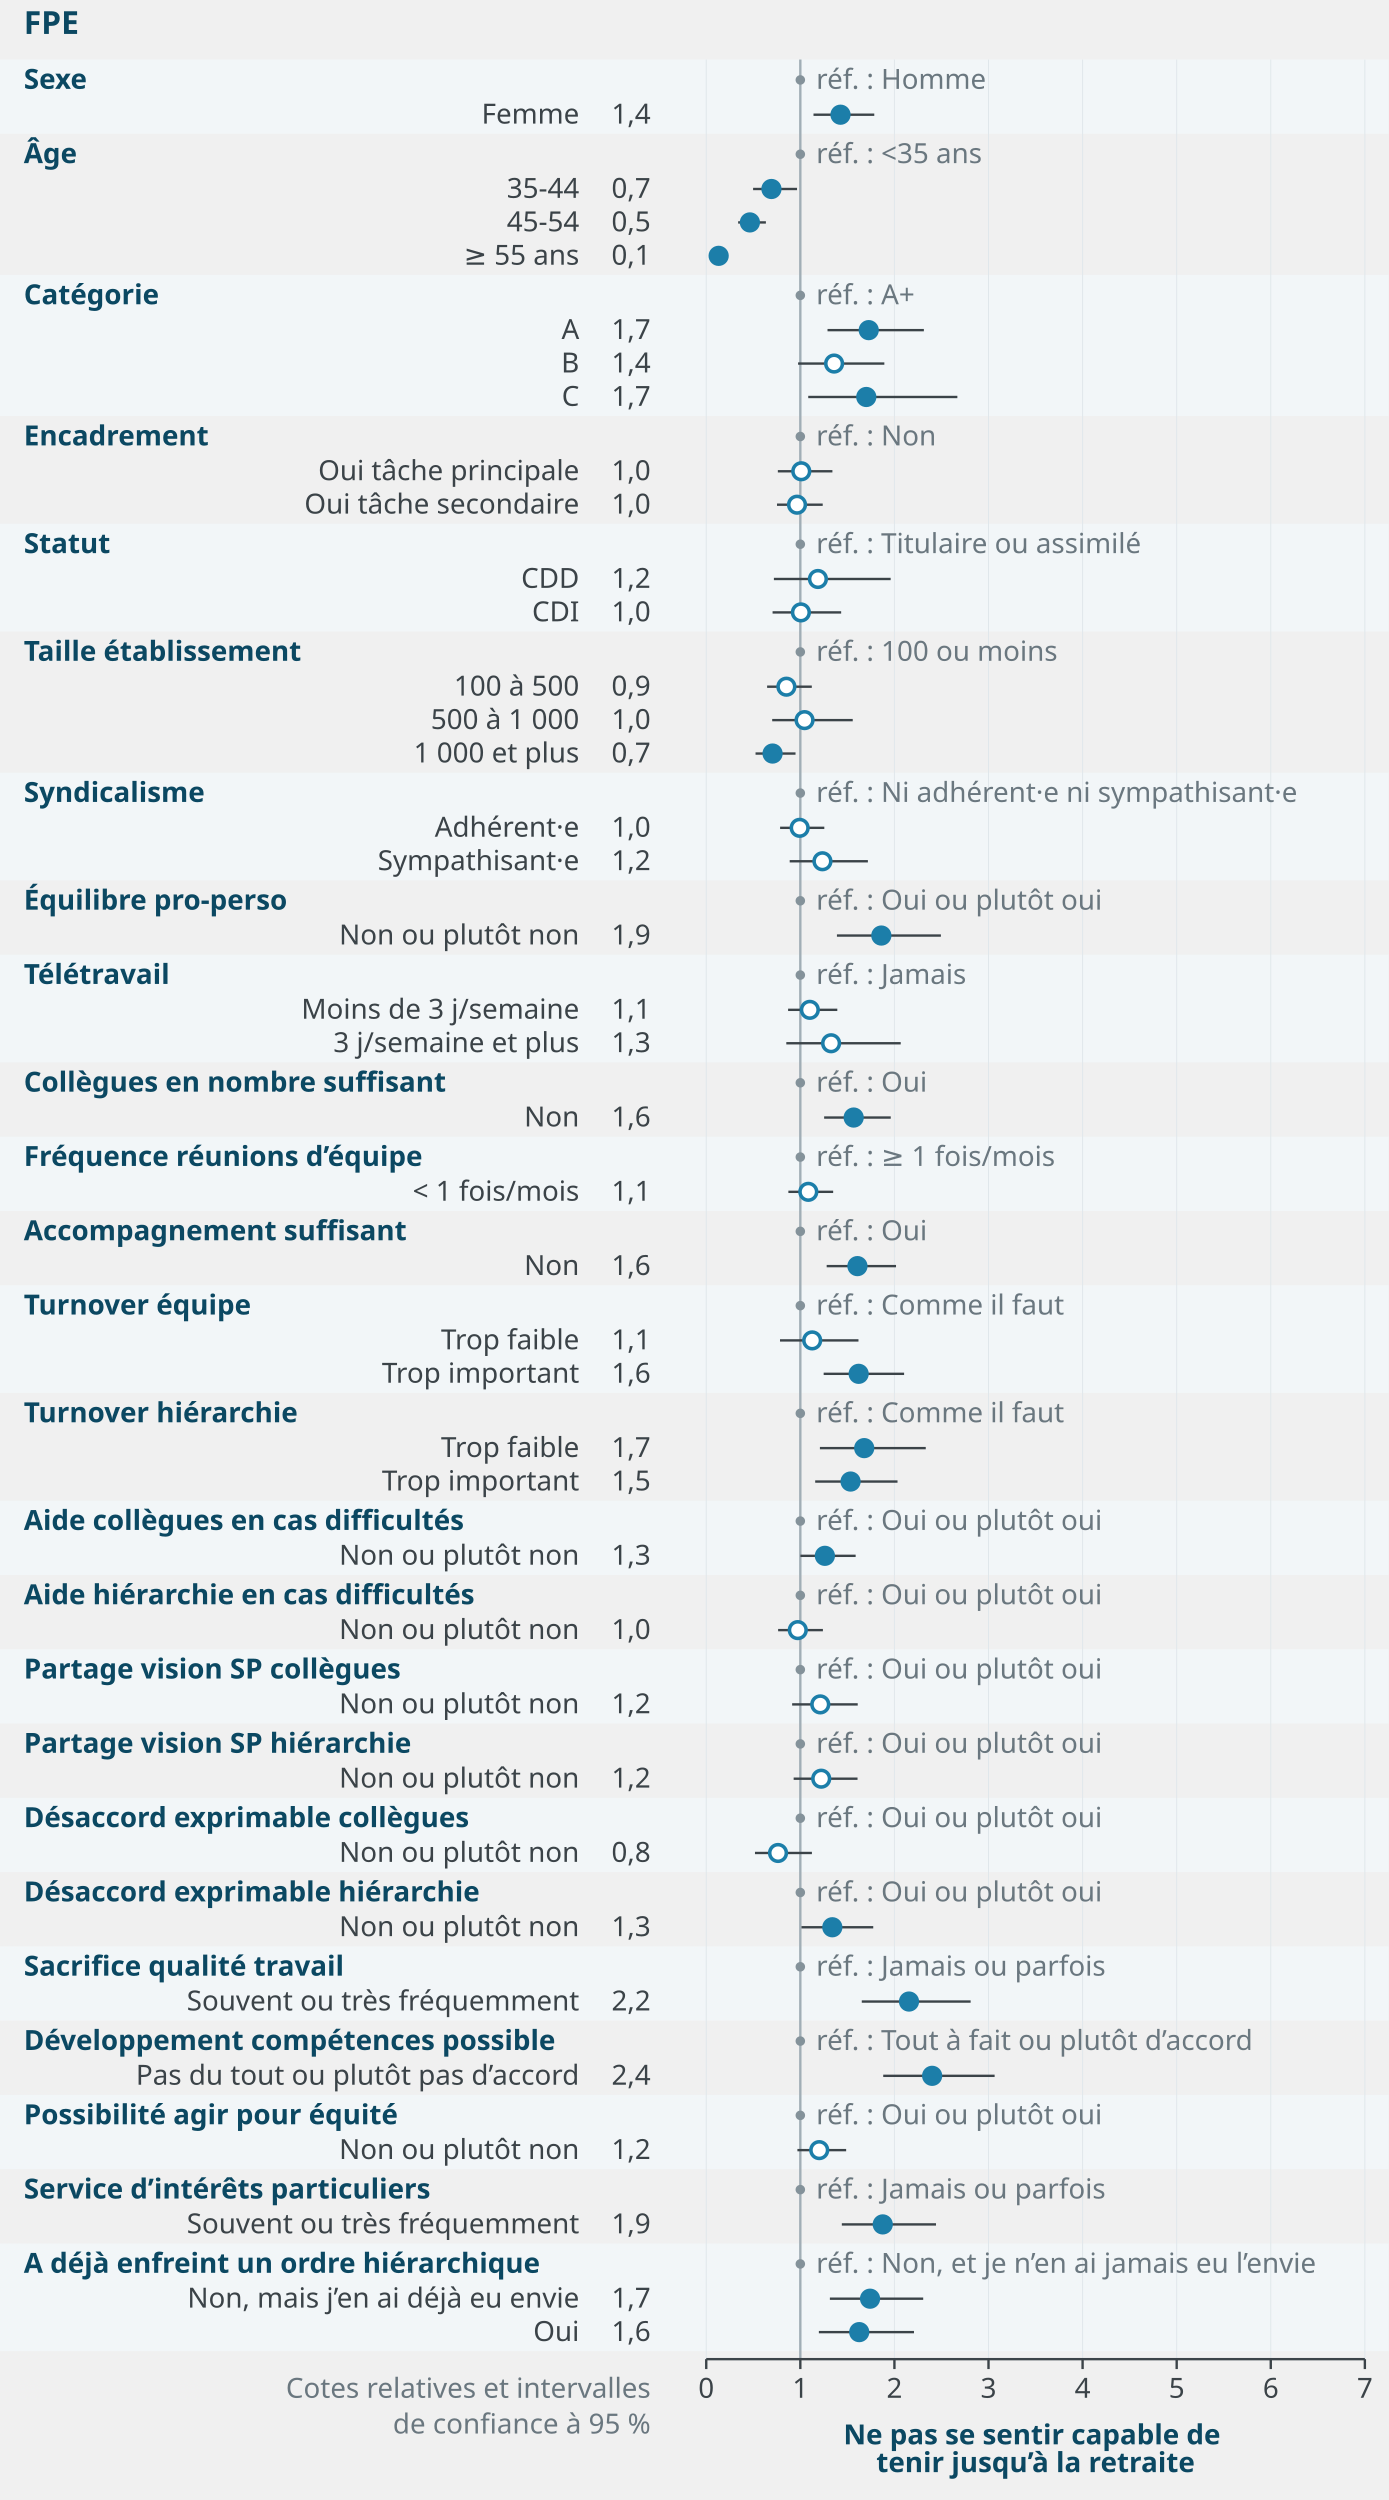
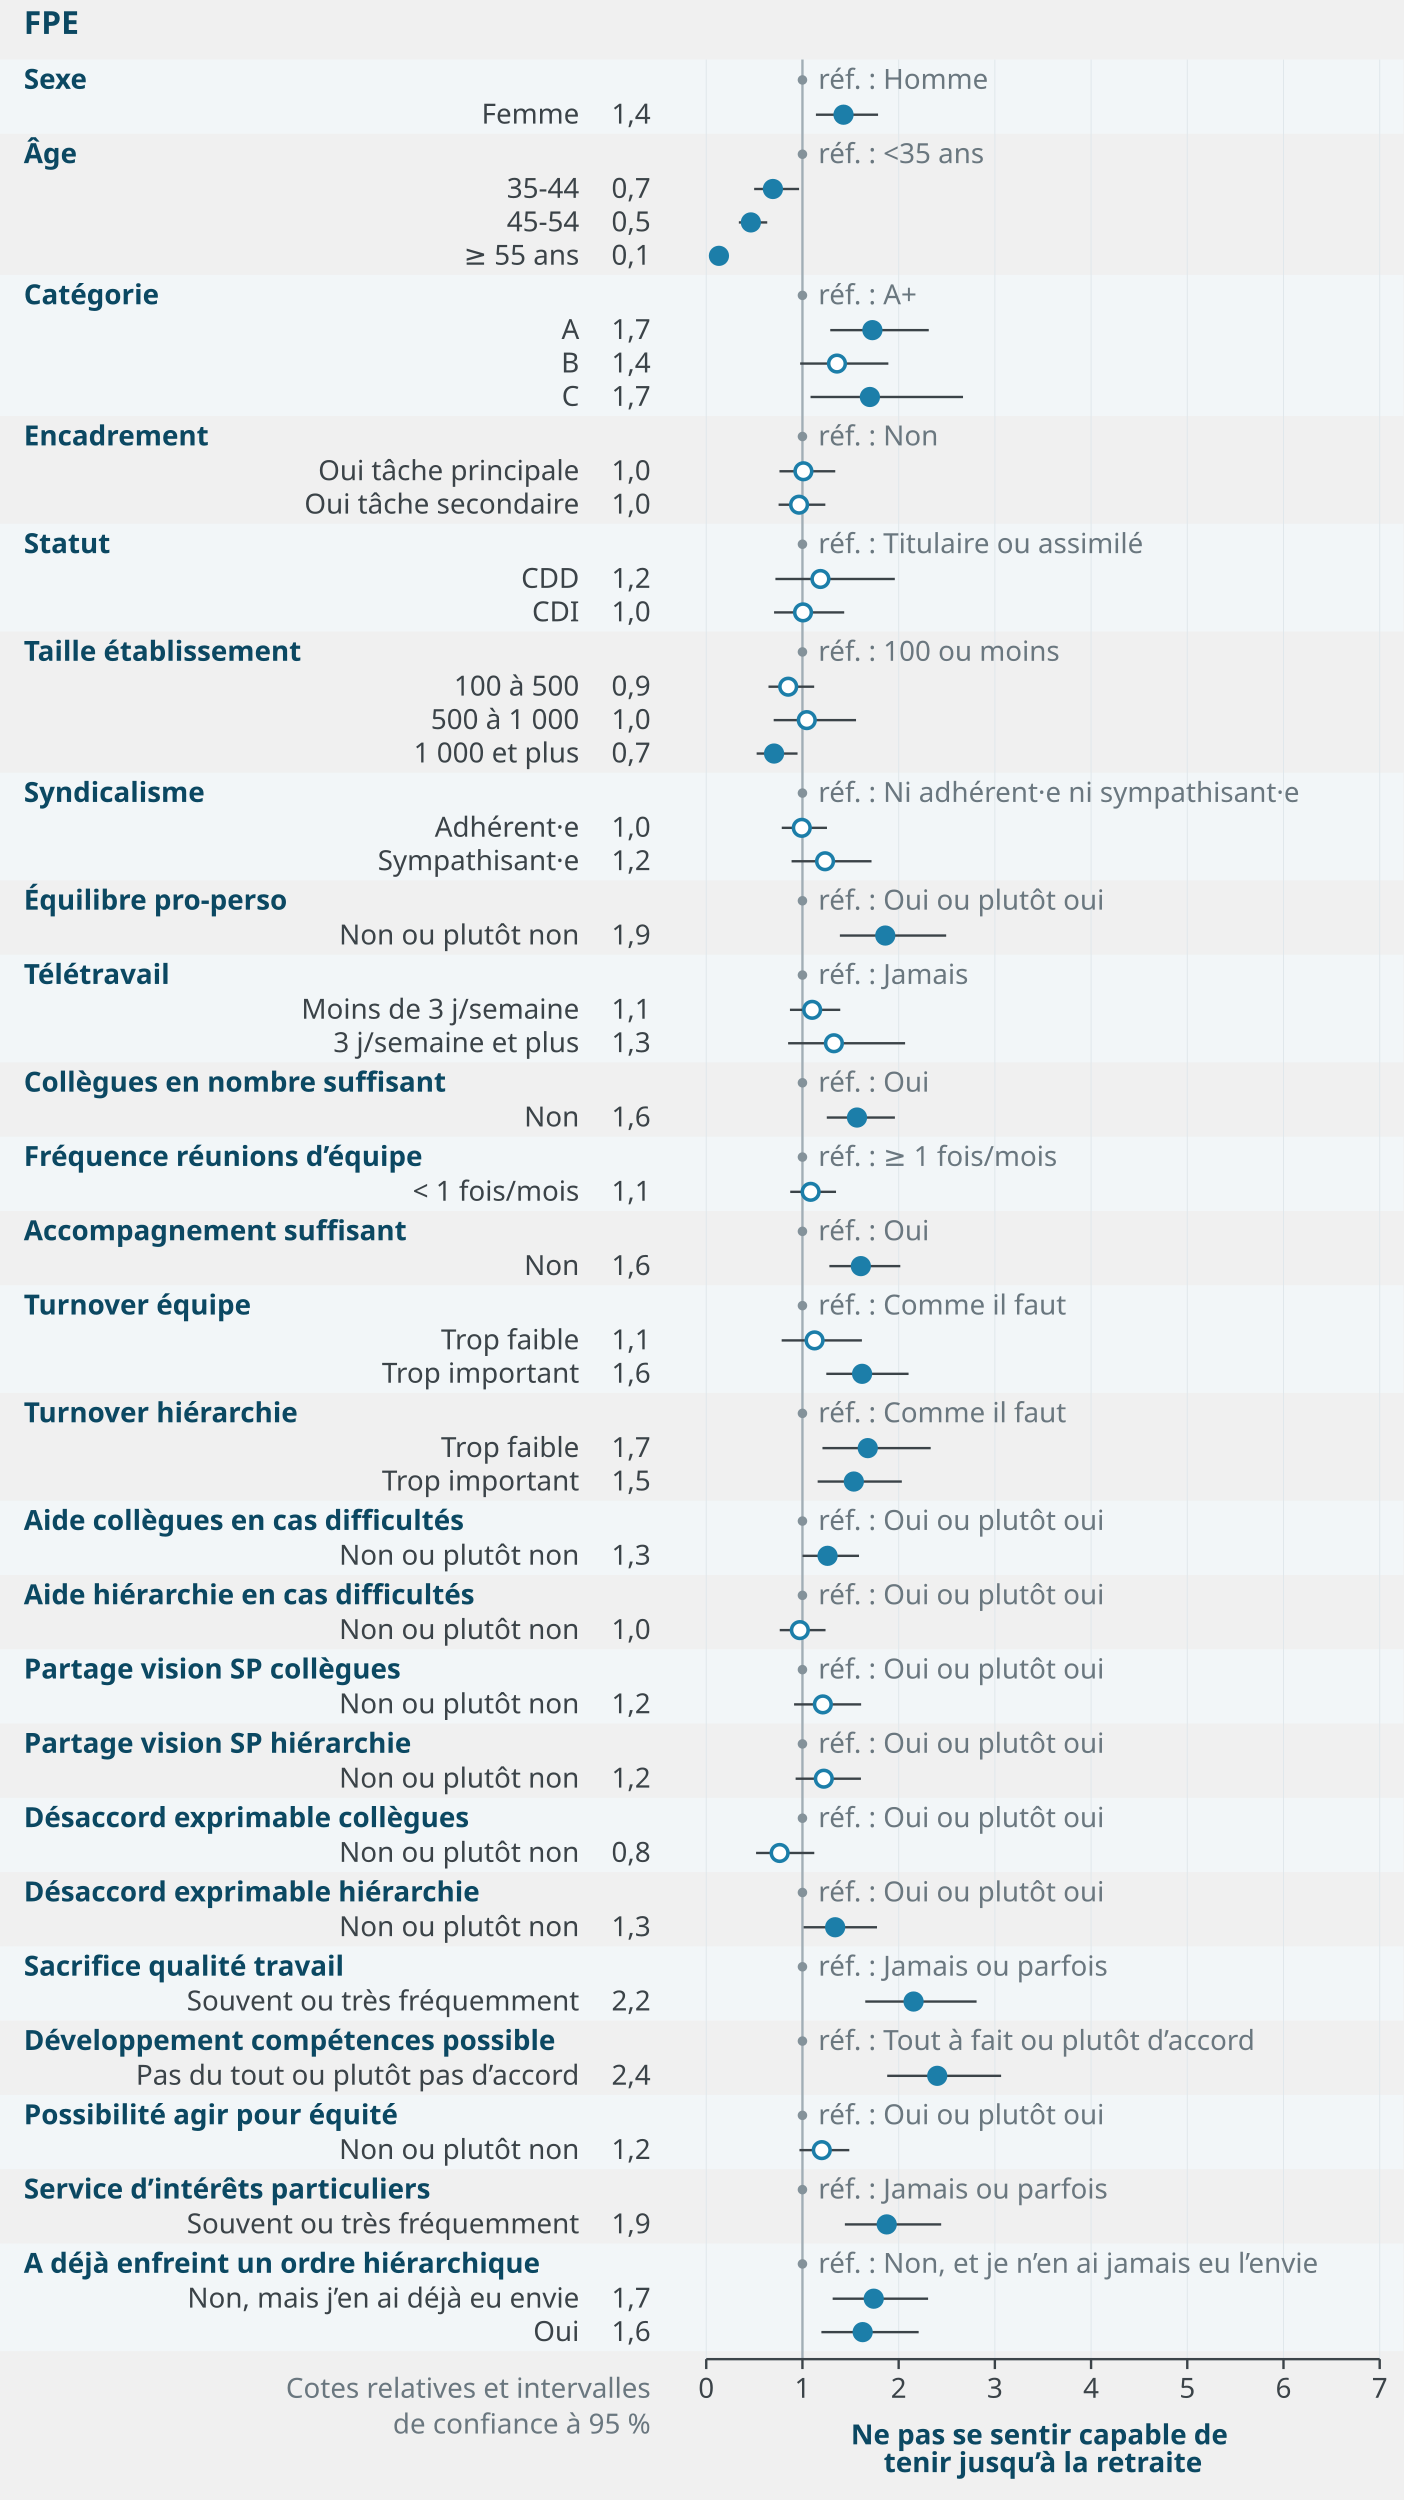
- <svg xmlns="http://www.w3.org/2000/svg" fill="currentColor" font-family="system-ui, sans-serif" font-size="10" text-anchor="middle" width="350pt" height="630.1pt" viewBox="0 0 350 630.1" style="font-family: Poppins-Regular, Poppins; font-size: 7px; background: none;">
+ <svg xmlns="http://www.w3.org/2000/svg" fill="currentColor" font-family="system-ui, sans-serif" font-size="10" text-anchor="middle" width="353.738pt" height="630.1pt" viewBox="0 0 353.738 630.1" style="font-family: Poppins-Regular, Poppins; font-size: 7px; background: none;">
  <g aria-label="rect" fill="#F2F6F8">
-     <rect x="0" y="15" width="350" height="18.723" />
-     <rect x="0" y="69.296" width="350" height="35.572" />
-     <rect x="0" y="132.016" width="350" height="27.148" />
-     <rect x="0" y="194.736" width="350" height="27.148" />
-     <rect x="0" y="240.607" width="350" height="27.148" />
-     <rect x="0" y="286.478" width="350" height="18.723" />
-     <rect x="0" y="323.925" width="350" height="27.148" />
-     <rect x="0" y="378.22" width="350" height="18.723" />
-     <rect x="0" y="415.667" width="350" height="18.723" />
-     <rect x="0" y="453.113" width="350" height="18.723" />
-     <rect x="0" y="490.559" width="350" height="18.723" />
-     <rect x="0" y="528.006" width="350" height="18.723" />
-     <rect x="0" y="565.452" width="350" height="27.148" />
+     <rect x="0" y="15" width="353.738" height="18.723" />
+     <rect x="0" y="69.296" width="353.738" height="35.572" />
+     <rect x="0" y="132.016" width="353.738" height="27.148" />
+     <rect x="0" y="194.736" width="353.738" height="27.148" />
+     <rect x="0" y="240.607" width="353.738" height="27.148" />
+     <rect x="0" y="286.478" width="353.738" height="18.723" />
+     <rect x="0" y="323.925" width="353.738" height="27.148" />
+     <rect x="0" y="378.22" width="353.738" height="18.723" />
+     <rect x="0" y="415.667" width="353.738" height="18.723" />
+     <rect x="0" y="453.113" width="353.738" height="18.723" />
+     <rect x="0" y="490.559" width="353.738" height="18.723" />
+     <rect x="0" y="528.006" width="353.738" height="18.723" />
+     <rect x="0" y="565.452" width="353.738" height="27.148" />
  </g>
  <g aria-label="rule" stroke="#E0E7EB" stroke-width="0.25">
    <line x1="178" x2="178" y1="15" y2="594.6" />
-     <line x1="225.429" x2="225.429" y1="15" y2="594.6" />
-     <line x1="249.143" x2="249.143" y1="15" y2="594.6" />
-     <line x1="272.857" x2="272.857" y1="15" y2="594.6" />
-     <line x1="296.571" x2="296.571" y1="15" y2="594.6" />
-     <line x1="320.286" x2="320.286" y1="15" y2="594.6" />
-     <line x1="344" x2="344" y1="15" y2="594.6" />
+     <line x1="226.497" x2="226.497" y1="15" y2="594.6" />
+     <line x1="250.745" x2="250.745" y1="15" y2="594.6" />
+     <line x1="274.993" x2="274.993" y1="15" y2="594.6" />
+     <line x1="299.241" x2="299.241" y1="15" y2="594.6" />
+     <line x1="323.49" x2="323.49" y1="15" y2="594.6" />
+     <line x1="347.738" x2="347.738" y1="15" y2="594.6" />
  </g>
  <g aria-label="rule" stroke="#A1AEB6" stroke-width="0.6">
-     <line x1="201.714" x2="201.714" y1="15" y2="594.6" />
+     <line x1="202.248" x2="202.248" y1="15" y2="594.6" />
  </g>
  <g aria-label="dot" fill="#84929A">
-     <circle cx="201.714" cy="20.149" r="1.2" />
-     <circle cx="201.714" cy="38.872" r="1.2" />
-     <circle cx="201.714" cy="74.445" r="1.2" />
-     <circle cx="201.714" cy="110.017" r="1.2" />
-     <circle cx="201.714" cy="137.165" r="1.2" />
-     <circle cx="201.714" cy="164.313" r="1.2" />
-     <circle cx="201.714" cy="199.885" r="1.2" />
-     <circle cx="201.714" cy="227.033" r="1.2" />
-     <circle cx="201.714" cy="245.756" r="1.2" />
-     <circle cx="201.714" cy="272.904" r="1.2" />
-     <circle cx="201.714" cy="291.627" r="1.2" />
-     <circle cx="201.714" cy="310.351" r="1.2" />
-     <circle cx="201.714" cy="329.074" r="1.2" />
-     <circle cx="201.714" cy="356.222" r="1.2" />
-     <circle cx="201.714" cy="383.369" r="1.2" />
-     <circle cx="201.714" cy="402.093" r="1.2" />
-     <circle cx="201.714" cy="420.816" r="1.2" />
-     <circle cx="201.714" cy="439.539" r="1.2" />
-     <circle cx="201.714" cy="458.262" r="1.2" />
-     <circle cx="201.714" cy="476.985" r="1.2" />
-     <circle cx="201.714" cy="495.709" r="1.2" />
-     <circle cx="201.714" cy="514.432" r="1.2" />
-     <circle cx="201.714" cy="533.155" r="1.2" />
-     <circle cx="201.714" cy="551.878" r="1.2" />
-     <circle cx="201.714" cy="570.601" r="1.2" />
+     <circle cx="202.248" cy="20.149" r="1.2" />
+     <circle cx="202.248" cy="38.872" r="1.2" />
+     <circle cx="202.248" cy="74.445" r="1.2" />
+     <circle cx="202.248" cy="110.017" r="1.2" />
+     <circle cx="202.248" cy="137.165" r="1.2" />
+     <circle cx="202.248" cy="164.313" r="1.2" />
+     <circle cx="202.248" cy="199.885" r="1.2" />
+     <circle cx="202.248" cy="227.033" r="1.2" />
+     <circle cx="202.248" cy="245.756" r="1.2" />
+     <circle cx="202.248" cy="272.904" r="1.2" />
+     <circle cx="202.248" cy="291.627" r="1.2" />
+     <circle cx="202.248" cy="310.351" r="1.2" />
+     <circle cx="202.248" cy="329.074" r="1.2" />
+     <circle cx="202.248" cy="356.222" r="1.2" />
+     <circle cx="202.248" cy="383.369" r="1.2" />
+     <circle cx="202.248" cy="402.093" r="1.2" />
+     <circle cx="202.248" cy="420.816" r="1.2" />
+     <circle cx="202.248" cy="439.539" r="1.2" />
+     <circle cx="202.248" cy="458.262" r="1.2" />
+     <circle cx="202.248" cy="476.985" r="1.2" />
+     <circle cx="202.248" cy="495.709" r="1.2" />
+     <circle cx="202.248" cy="514.432" r="1.2" />
+     <circle cx="202.248" cy="533.155" r="1.2" />
+     <circle cx="202.248" cy="551.878" r="1.2" />
+     <circle cx="202.248" cy="570.601" r="1.2" />
  </g>
  <g aria-label="rule" stroke="#3B4348" stroke-width="0.6">
-     <line x1="205.034" x2="220.354" y1="28.911" y2="28.911" />
-     <line x1="189.81" x2="200.884" y1="47.634" y2="47.634" />
-     <line x1="186.039" x2="193.035" y1="56.059" y2="56.059" />
-     <line x1="180.205" x2="182.435" y1="64.483" y2="64.483" />
-     <line x1="208.568" x2="232.851" y1="83.207" y2="83.207" />
-     <line x1="201.145" x2="222.891" y1="91.631" y2="91.631" />
-     <line x1="203.706" x2="241.293" y1="100.056" y2="100.056" />
-     <line x1="196.047" x2="209.801" y1="118.779" y2="118.779" />
-     <line x1="195.833" x2="207.358" y1="127.204" y2="127.204" />
-     <line x1="195.051" x2="224.48" y1="145.927" y2="145.927" />
-     <line x1="194.719" x2="212.006" y1="154.351" y2="154.351" />
-     <line x1="193.343" x2="204.607" y1="173.075" y2="173.075" />
-     <line x1="194.624" x2="214.923" y1="181.499" y2="181.499" />
-     <line x1="190.426" x2="200.505" y1="189.924" y2="189.924" />
-     <line x1="196.616" x2="207.761" y1="208.647" y2="208.647" />
-     <line x1="199.035" x2="218.741" y1="217.072" y2="217.072" />
-     <line x1="210.939" x2="237.143" y1="235.795" y2="235.795" />
-     <line x1="198.631" x2="211.034" y1="254.518" y2="254.518" />
-     <line x1="198.181" x2="227.017" y1="262.943" y2="262.943" />
-     <line x1="207.714" x2="224.504" y1="281.666" y2="281.666" />
-     <line x1="198.703" x2="209.991" y1="300.389" y2="300.389" />
-     <line x1="208.354" x2="225.832" y1="319.112" y2="319.112" />
-     <line x1="196.592" x2="216.37" y1="337.835" y2="337.835" />
-     <line x1="207.595" x2="227.871" y1="346.26" y2="346.26" />
-     <line x1="206.647" x2="233.325" y1="364.983" y2="364.983" />
-     <line x1="205.461" x2="226.211" y1="373.408" y2="373.408" />
-     <line x1="201.738" x2="215.658" y1="392.131" y2="392.131" />
-     <line x1="196.118" x2="207.406" y1="410.854" y2="410.854" />
-     <line x1="199.651" x2="216.18" y1="429.577" y2="429.577" />
-     <line x1="200.031" x2="216.133" y1="448.301" y2="448.301" />
-     <line x1="190.284" x2="204.631" y1="467.024" y2="467.024" />
-     <line x1="201.999" x2="220.093" y1="485.747" y2="485.747" />
-     <line x1="217.2" x2="244.637" y1="504.47" y2="504.47" />
-     <line x1="222.607" x2="250.684" y1="523.193" y2="523.193" />
-     <line x1="200.979" x2="213.263" y1="541.917" y2="541.917" />
-     <line x1="212.172" x2="235.91" y1="560.64" y2="560.64" />
-     <line x1="209.161" x2="232.685" y1="579.363" y2="579.363" />
-     <line x1="206.386" x2="230.361" y1="587.788" y2="587.788" />
+     <line x1="205.643" x2="221.307" y1="28.911" y2="28.911" />
+     <line x1="190.076" x2="201.4" y1="47.634" y2="47.634" />
+     <line x1="186.22" x2="193.373" y1="56.059" y2="56.059" />
+     <line x1="180.255" x2="182.534" y1="64.483" y2="64.483" />
+     <line x1="209.256" x2="234.086" y1="83.207" y2="83.207" />
+     <line x1="201.666" x2="223.902" y1="91.631" y2="91.631" />
+     <line x1="204.285" x2="242.719" y1="100.056" y2="100.056" />
+     <line x1="196.453" x2="210.517" y1="118.779" y2="118.779" />
+     <line x1="196.235" x2="208.019" y1="127.204" y2="127.204" />
+     <line x1="195.435" x2="225.527" y1="145.927" y2="145.927" />
+     <line x1="195.095" x2="212.772" y1="154.351" y2="154.351" />
+     <line x1="193.689" x2="205.207" y1="173.075" y2="173.075" />
+     <line x1="194.998" x2="215.755" y1="181.499" y2="181.499" />
+     <line x1="190.706" x2="201.012" y1="189.924" y2="189.924" />
+     <line x1="197.035" x2="208.432" y1="208.647" y2="208.647" />
+     <line x1="199.508" x2="219.659" y1="217.072" y2="217.072" />
+     <line x1="211.681" x2="238.475" y1="235.795" y2="235.795" />
+     <line x1="199.096" x2="211.778" y1="254.518" y2="254.518" />
+     <line x1="198.635" x2="228.121" y1="262.943" y2="262.943" />
+     <line x1="208.383" x2="225.551" y1="281.666" y2="281.666" />
+     <line x1="199.169" x2="210.711" y1="300.389" y2="300.389" />
+     <line x1="209.038" x2="226.909" y1="319.112" y2="319.112" />
+     <line x1="197.011" x2="217.234" y1="337.835" y2="337.835" />
+     <line x1="208.262" x2="228.994" y1="346.26" y2="346.26" />
+     <line x1="207.292" x2="234.571" y1="364.983" y2="364.983" />
+     <line x1="206.08" x2="227.297" y1="373.408" y2="373.408" />
+     <line x1="202.273" x2="216.506" y1="392.131" y2="392.131" />
+     <line x1="196.526" x2="208.068" y1="410.854" y2="410.854" />
+     <line x1="200.139" x2="217.04" y1="429.577" y2="429.577" />
+     <line x1="200.527" x2="216.991" y1="448.301" y2="448.301" />
+     <line x1="190.561" x2="205.231" y1="467.024" y2="467.024" />
+     <line x1="202.539" x2="221.041" y1="485.747" y2="485.747" />
+     <line x1="218.082" x2="246.138" y1="504.47" y2="504.47" />
+     <line x1="223.611" x2="252.321" y1="523.193" y2="523.193" />
+     <line x1="201.497" x2="214.057" y1="541.917" y2="541.917" />
+     <line x1="212.942" x2="237.214" y1="560.64" y2="560.64" />
+     <line x1="209.862" x2="233.917" y1="579.363" y2="579.363" />
+     <line x1="207.025" x2="231.54" y1="587.788" y2="587.788" />
  </g>
  <g aria-label="dot" stroke="#1C7EA9" stroke-width="0.9">
-     <circle cx="211.84" cy="28.911" r="2.1" fill="#1C7EA9" />
-     <circle cx="194.434" cy="47.634" r="2.1" fill="#1C7EA9" />
-     <circle cx="189.003" cy="56.059" r="2.1" fill="#1C7EA9" />
-     <circle cx="181.13" cy="64.483" r="2.1" fill="#1C7EA9" />
-     <circle cx="218.955" cy="83.207" r="2.1" fill="#1C7EA9" />
-     <circle cx="210.228" cy="91.631" r="2.1" fill="#FFFFFF" />
-     <circle cx="218.338" cy="100.056" r="2.1" fill="#1C7EA9" />
-     <circle cx="201.951" cy="118.779" r="2.1" fill="#FFFFFF" />
-     <circle cx="200.884" cy="127.204" r="2.1" fill="#FFFFFF" />
-     <circle cx="206.149" cy="145.927" r="2.1" fill="#FFFFFF" />
-     <circle cx="201.857" cy="154.351" r="2.1" fill="#FFFFFF" />
-     <circle cx="198.205" cy="173.075" r="2.1" fill="#FFFFFF" />
-     <circle cx="202.781" cy="181.499" r="2.1" fill="#FFFFFF" />
-     <circle cx="194.719" cy="189.924" r="2.1" fill="#1C7EA9" />
-     <circle cx="201.548" cy="208.647" r="2.1" fill="#FFFFFF" />
-     <circle cx="207.287" cy="217.072" r="2.1" fill="#FFFFFF" />
-     <circle cx="222.132" cy="235.795" r="2.1" fill="#1C7EA9" />
-     <circle cx="204.109" cy="254.518" r="2.1" fill="#FFFFFF" />
-     <circle cx="209.469" cy="262.943" r="2.1" fill="#FFFFFF" />
-     <circle cx="215.16" cy="281.666" r="2.1" fill="#1C7EA9" />
-     <circle cx="203.73" cy="300.389" r="2.1" fill="#FFFFFF" />
-     <circle cx="216.109" cy="319.112" r="2.1" fill="#1C7EA9" />
-     <circle cx="204.702" cy="337.835" r="2.1" fill="#FFFFFF" />
-     <circle cx="216.417" cy="346.26" r="2.1" fill="#1C7EA9" />
-     <circle cx="217.816" cy="364.983" r="2.1" fill="#1C7EA9" />
-     <circle cx="214.378" cy="373.408" r="2.1" fill="#1C7EA9" />
-     <circle cx="207.904" cy="392.131" r="2.1" fill="#1C7EA9" />
-     <circle cx="201.074" cy="410.854" r="2.1" fill="#FFFFFF" />
-     <circle cx="206.742" cy="429.577" r="2.1" fill="#FFFFFF" />
-     <circle cx="206.979" cy="448.301" r="2.1" fill="#FFFFFF" />
-     <circle cx="196.094" cy="467.024" r="2.1" fill="#FFFFFF" />
-     <circle cx="209.777" cy="485.747" r="2.1" fill="#1C7EA9" />
-     <circle cx="229.104" cy="504.47" r="2.1" fill="#1C7EA9" />
-     <circle cx="234.938" cy="523.193" r="2.1" fill="#1C7EA9" />
-     <circle cx="206.481" cy="541.917" r="2.1" fill="#FFFFFF" />
-     <circle cx="222.488" cy="560.64" r="2.1" fill="#1C7EA9" />
-     <circle cx="219.287" cy="579.363" r="2.1" fill="#1C7EA9" />
-     <circle cx="216.559" cy="587.788" r="2.1" fill="#1C7EA9" />
+     <circle cx="212.602" cy="28.911" r="2.1" fill="#1C7EA9" />
+     <circle cx="194.804" cy="47.634" r="2.1" fill="#1C7EA9" />
+     <circle cx="189.251" cy="56.059" r="2.1" fill="#1C7EA9" />
+     <circle cx="181.201" cy="64.483" r="2.1" fill="#1C7EA9" />
+     <circle cx="219.877" cy="83.207" r="2.1" fill="#1C7EA9" />
+     <circle cx="210.953" cy="91.631" r="2.1" fill="#FFFFFF" />
+     <circle cx="219.246" cy="100.056" r="2.1" fill="#1C7EA9" />
+     <circle cx="202.491" cy="118.779" r="2.1" fill="#FFFFFF" />
+     <circle cx="201.4" cy="127.204" r="2.1" fill="#FFFFFF" />
+     <circle cx="206.783" cy="145.927" r="2.1" fill="#FFFFFF" />
+     <circle cx="202.394" cy="154.351" r="2.1" fill="#FFFFFF" />
+     <circle cx="198.66" cy="173.075" r="2.1" fill="#FFFFFF" />
+     <circle cx="203.339" cy="181.499" r="2.1" fill="#FFFFFF" />
+     <circle cx="195.095" cy="189.924" r="2.1" fill="#1C7EA9" />
+     <circle cx="202.079" cy="208.647" r="2.1" fill="#FFFFFF" />
+     <circle cx="207.947" cy="217.072" r="2.1" fill="#FFFFFF" />
+     <circle cx="223.126" cy="235.795" r="2.1" fill="#1C7EA9" />
+     <circle cx="204.697" cy="254.518" r="2.1" fill="#FFFFFF" />
+     <circle cx="210.177" cy="262.943" r="2.1" fill="#FFFFFF" />
+     <circle cx="215.997" cy="281.666" r="2.1" fill="#1C7EA9" />
+     <circle cx="204.309" cy="300.389" r="2.1" fill="#FFFFFF" />
+     <circle cx="216.967" cy="319.112" r="2.1" fill="#1C7EA9" />
+     <circle cx="205.304" cy="337.835" r="2.1" fill="#FFFFFF" />
+     <circle cx="217.282" cy="346.26" r="2.1" fill="#1C7EA9" />
+     <circle cx="218.713" cy="364.983" r="2.1" fill="#1C7EA9" />
+     <circle cx="215.197" cy="373.408" r="2.1" fill="#1C7EA9" />
+     <circle cx="208.577" cy="392.131" r="2.1" fill="#1C7EA9" />
+     <circle cx="201.594" cy="410.854" r="2.1" fill="#FFFFFF" />
+     <circle cx="207.389" cy="429.577" r="2.1" fill="#FFFFFF" />
+     <circle cx="207.631" cy="448.301" r="2.1" fill="#FFFFFF" />
+     <circle cx="196.501" cy="467.024" r="2.1" fill="#FFFFFF" />
+     <circle cx="210.493" cy="485.747" r="2.1" fill="#1C7EA9" />
+     <circle cx="230.255" cy="504.47" r="2.1" fill="#1C7EA9" />
+     <circle cx="236.22" cy="523.193" r="2.1" fill="#1C7EA9" />
+     <circle cx="207.122" cy="541.917" r="2.1" fill="#FFFFFF" />
+     <circle cx="223.49" cy="560.64" r="2.1" fill="#1C7EA9" />
+     <circle cx="220.216" cy="579.363" r="2.1" fill="#1C7EA9" />
+     <circle cx="217.428" cy="587.788" r="2.1" fill="#1C7EA9" />
  </g>
  <g aria-label="text" fill="#0B4862" text-anchor="start" font-family="Poppins-Bold, Poppins" font-size="7" font-weight="700">
    <text y="0.32em" transform="translate(6,20.14929)">Sexe</text>
    <text y="0.32em" transform="translate(6,38.87249)">Âge</text>
    <text y="0.32em" transform="translate(6,74.44492)">Catégorie</text>
    <text y="0.32em" transform="translate(6,110.0174)">Encadrement</text>
    <text y="0.32em" transform="translate(6,137.1652)">Statut</text>
    <text y="0.32em" transform="translate(6,164.313)">Taille établissement</text>
    <text y="0.32em" transform="translate(6,199.8854)">Syndicalisme</text>
    <text y="0.32em" transform="translate(6,227.0332)">Équilibre pro-perso</text>
    <text y="0.32em" transform="translate(6,245.7564)">Télétravail</text>
    <text y="0.32em" transform="translate(6,272.9042)">Collègues en nombre suffisant</text>
    <text y="0.32em" transform="translate(6,291.6274)">Fréquence réunions d’équipe</text>
    <text y="0.32em" transform="translate(6,310.3506)">Accompagnement suffisant</text>
    <text y="0.32em" transform="translate(6,329.0738)">Turnover équipe</text>
    <text y="0.32em" transform="translate(6,356.2217)">Turnover hiérarchie</text>
    <text y="0.32em" transform="translate(6,383.3695)">Aide collègues en cas difficultés</text>
    <text y="0.32em" transform="translate(6,402.0927)">Aide hiérarchie en cas difficultés</text>
    <text y="0.32em" transform="translate(6,420.8159)">Partage vision SP collègues</text>
    <text y="0.32em" transform="translate(6,439.5391)">Partage vision SP hiérarchie</text>
    <text y="0.32em" transform="translate(6,458.2623)">Désaccord exprimable collègues</text>
    <text y="0.32em" transform="translate(6,476.9855)">Désaccord exprimable hiérarchie</text>
    <text y="0.32em" transform="translate(6,495.7087)">Sacrifice qualité travail</text>
    <text y="0.32em" transform="translate(6,514.4319)">Développement compétences possible</text>
    <text y="0.32em" transform="translate(6,533.1551)">Possibilité agir pour équité</text>
    <text y="0.32em" transform="translate(6,551.8783)">Service d’intérêts particuliers</text>
    <text y="0.32em" transform="translate(6,570.6015)">A déjà enfreint un ordre hiérarchique</text>
  </g>
  <g aria-label="text" fill="#6A777F" text-anchor="start" font-size="7">
-     <text y="0.32em" transform="translate(205.7143,20.14929)">réf. : Homme</text>
-     <text y="0.32em" transform="translate(205.7143,38.87249)">réf. : &lt;35 ans</text>
-     <text y="0.32em" transform="translate(205.7143,74.44492)">réf. : A+</text>
-     <text y="0.32em" transform="translate(205.7143,110.0174)">réf. : Non</text>
-     <text y="0.32em" transform="translate(205.7143,137.1652)">réf. : Titulaire ou assimilé</text>
-     <text y="0.32em" transform="translate(205.7143,164.313)">réf. : 100 ou moins</text>
-     <text y="0.32em" transform="translate(205.7143,199.8854)">réf. : Ni adhérent·e ni sympathisant·e</text>
-     <text y="0.32em" transform="translate(205.7143,227.0332)">réf. : Oui ou plutôt oui</text>
-     <text y="0.32em" transform="translate(205.7143,245.7564)">réf. : Jamais</text>
-     <text y="0.32em" transform="translate(205.7143,272.9042)">réf. : Oui</text>
-     <text y="0.32em" transform="translate(205.7143,291.6274)">réf. : ≥ 1 fois/mois</text>
-     <text y="0.32em" transform="translate(205.7143,310.3506)">réf. : Oui</text>
-     <text y="0.32em" transform="translate(205.7143,329.0738)">réf. : Comme il faut</text>
-     <text y="0.32em" transform="translate(205.7143,356.2217)">réf. : Comme il faut</text>
-     <text y="0.32em" transform="translate(205.7143,383.3695)">réf. : Oui ou plutôt oui</text>
-     <text y="0.32em" transform="translate(205.7143,402.0927)">réf. : Oui ou plutôt oui</text>
-     <text y="0.32em" transform="translate(205.7143,420.8159)">réf. : Oui ou plutôt oui</text>
-     <text y="0.32em" transform="translate(205.7143,439.5391)">réf. : Oui ou plutôt oui</text>
-     <text y="0.32em" transform="translate(205.7143,458.2623)">réf. : Oui ou plutôt oui</text>
-     <text y="0.32em" transform="translate(205.7143,476.9855)">réf. : Oui ou plutôt oui</text>
-     <text y="0.32em" transform="translate(205.7143,495.7087)">réf. : Jamais ou parfois</text>
-     <text y="0.32em" transform="translate(205.7143,514.4319)">réf. : Tout à fait ou plutôt d’accord</text>
-     <text y="0.32em" transform="translate(205.7143,533.1551)">réf. : Oui ou plutôt oui</text>
-     <text y="0.32em" transform="translate(205.7143,551.8783)">réf. : Jamais ou parfois</text>
-     <text y="0.32em" transform="translate(205.7143,570.6015)">réf. : Non, et je n’en ai jamais eu l’envie</text>
+     <text y="0.32em" transform="translate(206.2483,20.14929)">réf. : Homme</text>
+     <text y="0.32em" transform="translate(206.2483,38.87249)">réf. : &lt;35 ans</text>
+     <text y="0.32em" transform="translate(206.2483,74.44492)">réf. : A+</text>
+     <text y="0.32em" transform="translate(206.2483,110.0174)">réf. : Non</text>
+     <text y="0.32em" transform="translate(206.2483,137.1652)">réf. : Titulaire ou assimilé</text>
+     <text y="0.32em" transform="translate(206.2483,164.313)">réf. : 100 ou moins</text>
+     <text y="0.32em" transform="translate(206.2483,199.8854)">réf. : Ni adhérent·e ni sympathisant·e</text>
+     <text y="0.32em" transform="translate(206.2483,227.0332)">réf. : Oui ou plutôt oui</text>
+     <text y="0.32em" transform="translate(206.2483,245.7564)">réf. : Jamais</text>
+     <text y="0.32em" transform="translate(206.2483,272.9042)">réf. : Oui</text>
+     <text y="0.32em" transform="translate(206.2483,291.6274)">réf. : ≥ 1 fois/mois</text>
+     <text y="0.32em" transform="translate(206.2483,310.3506)">réf. : Oui</text>
+     <text y="0.32em" transform="translate(206.2483,329.0738)">réf. : Comme il faut</text>
+     <text y="0.32em" transform="translate(206.2483,356.2217)">réf. : Comme il faut</text>
+     <text y="0.32em" transform="translate(206.2483,383.3695)">réf. : Oui ou plutôt oui</text>
+     <text y="0.32em" transform="translate(206.2483,402.0927)">réf. : Oui ou plutôt oui</text>
+     <text y="0.32em" transform="translate(206.2483,420.8159)">réf. : Oui ou plutôt oui</text>
+     <text y="0.32em" transform="translate(206.2483,439.5391)">réf. : Oui ou plutôt oui</text>
+     <text y="0.32em" transform="translate(206.2483,458.2623)">réf. : Oui ou plutôt oui</text>
+     <text y="0.32em" transform="translate(206.2483,476.9855)">réf. : Oui ou plutôt oui</text>
+     <text y="0.32em" transform="translate(206.2483,495.7087)">réf. : Jamais ou parfois</text>
+     <text y="0.32em" transform="translate(206.2483,514.4319)">réf. : Tout à fait ou plutôt d’accord</text>
+     <text y="0.32em" transform="translate(206.2483,533.1551)">réf. : Oui ou plutôt oui</text>
+     <text y="0.32em" transform="translate(206.2483,551.8783)">réf. : Jamais ou parfois</text>
+     <text y="0.32em" transform="translate(206.2483,570.6015)">réf. : Non, et je n’en ai jamais eu l’envie</text>
  </g>
  <g aria-label="text" fill="#3B4348" text-anchor="end" font-size="7">
    <text y="0.32em" transform="translate(146,28.91089)">Femme</text>
    <text y="0.32em" transform="translate(146,47.63409)">35-44</text>
    <text y="0.32em" transform="translate(146,56.05871)">45-54</text>
    <text y="0.32em" transform="translate(146,64.48332)">≥ 55 ans</text>
    <text y="0.32em" transform="translate(146,83.20652)">A</text>
    <text y="0.32em" transform="translate(146,91.63114)">B</text>
    <text y="0.32em" transform="translate(146,100.0558)">C</text>
    <text y="0.32em" transform="translate(146,118.779)">Oui tâche principale</text>
    <text y="0.32em" transform="translate(146,127.2036)">Oui tâche secondaire</text>
    <text y="0.32em" transform="translate(146,145.9268)">CDD</text>
    <text y="0.32em" transform="translate(146,154.3514)">CDI</text>
    <text y="0.32em" transform="translate(146,173.0746)">100 à 500</text>
    <text y="0.32em" transform="translate(146,181.4992)">500 à 1 000</text>
    <text y="0.32em" transform="translate(146,189.9238)">1 000 et plus</text>
    <text y="0.32em" transform="translate(146,208.647)">Adhérent·e</text>
    <text y="0.32em" transform="translate(146,217.0716)">Sympathisant·e</text>
    <text y="0.32em" transform="translate(146,235.7948)">Non ou plutôt non</text>
    <text y="0.32em" transform="translate(146,254.518)">Moins de 3 j/semaine</text>
    <text y="0.32em" transform="translate(146,262.9426)">3 j/semaine et plus</text>
    <text y="0.32em" transform="translate(146,281.6658)">Non</text>
    <text y="0.32em" transform="translate(146,300.389)">&lt; 1 fois/mois</text>
    <text y="0.32em" transform="translate(146,319.1122)">Non</text>
    <text y="0.32em" transform="translate(146,337.8354)">Trop faible</text>
    <text y="0.32em" transform="translate(146,346.2601)">Trop important</text>
    <text y="0.32em" transform="translate(146,364.9833)">Trop faible</text>
    <text y="0.32em" transform="translate(146,373.4079)">Trop important</text>
    <text y="0.32em" transform="translate(146,392.1311)">Non ou plutôt non</text>
    <text y="0.32em" transform="translate(146,410.8543)">Non ou plutôt non</text>
    <text y="0.32em" transform="translate(146,429.5775)">Non ou plutôt non</text>
    <text y="0.32em" transform="translate(146,448.3007)">Non ou plutôt non</text>
    <text y="0.32em" transform="translate(146,467.0239)">Non ou plutôt non</text>
    <text y="0.32em" transform="translate(146,485.7471)">Non ou plutôt non</text>
    <text y="0.32em" transform="translate(146,504.4703)">Souvent ou très fréquemment</text>
    <text y="0.32em" transform="translate(146,523.1935)">Pas du tout ou plutôt pas d’accord</text>
    <text y="0.32em" transform="translate(146,541.9167)">Non ou plutôt non</text>
    <text y="0.32em" transform="translate(146,560.6399)">Souvent ou très fréquemment</text>
    <text y="0.32em" transform="translate(146,579.3631)">Non, mais j’en ai déjà eu envie</text>
    <text y="0.32em" transform="translate(146,587.7877)">Oui</text>
  </g>
  <g aria-label="text" fill="#3B4348" text-anchor="end" font-size="7">
    <text y="0.32em" transform="translate(164,28.91089)">1,4</text>
    <text y="0.32em" transform="translate(164,47.63409)">0,7</text>
    <text y="0.32em" transform="translate(164,56.05871)">0,5</text>
    <text y="0.32em" transform="translate(164,64.48332)">0,1</text>
    <text y="0.32em" transform="translate(164,83.20652)">1,7</text>
    <text y="0.32em" transform="translate(164,91.63114)">1,4</text>
    <text y="0.32em" transform="translate(164,100.0558)">1,7</text>
    <text y="0.32em" transform="translate(164,118.779)">1,0</text>
    <text y="0.32em" transform="translate(164,127.2036)">1,0</text>
    <text y="0.32em" transform="translate(164,145.9268)">1,2</text>
    <text y="0.32em" transform="translate(164,154.3514)">1,0</text>
    <text y="0.32em" transform="translate(164,173.0746)">0,9</text>
    <text y="0.32em" transform="translate(164,181.4992)">1,0</text>
    <text y="0.32em" transform="translate(164,189.9238)">0,7</text>
    <text y="0.32em" transform="translate(164,208.647)">1,0</text>
    <text y="0.32em" transform="translate(164,217.0716)">1,2</text>
    <text y="0.32em" transform="translate(164,235.7948)">1,9</text>
    <text y="0.32em" transform="translate(164,254.518)">1,1</text>
    <text y="0.32em" transform="translate(164,262.9426)">1,3</text>
    <text y="0.32em" transform="translate(164,281.6658)">1,6</text>
    <text y="0.32em" transform="translate(164,300.389)">1,1</text>
    <text y="0.32em" transform="translate(164,319.1122)">1,6</text>
    <text y="0.32em" transform="translate(164,337.8354)">1,1</text>
    <text y="0.32em" transform="translate(164,346.2601)">1,6</text>
    <text y="0.32em" transform="translate(164,364.9833)">1,7</text>
    <text y="0.32em" transform="translate(164,373.4079)">1,5</text>
    <text y="0.32em" transform="translate(164,392.1311)">1,3</text>
    <text y="0.32em" transform="translate(164,410.8543)">1,0</text>
    <text y="0.32em" transform="translate(164,429.5775)">1,2</text>
    <text y="0.32em" transform="translate(164,448.3007)">1,2</text>
    <text y="0.32em" transform="translate(164,467.0239)">0,8</text>
    <text y="0.32em" transform="translate(164,485.7471)">1,3</text>
    <text y="0.32em" transform="translate(164,504.4703)">2,2</text>
    <text y="0.32em" transform="translate(164,523.1935)">2,4</text>
    <text y="0.32em" transform="translate(164,541.9167)">1,2</text>
    <text y="0.32em" transform="translate(164,560.6399)">1,9</text>
    <text y="0.32em" transform="translate(164,579.3631)">1,7</text>
    <text y="0.32em" transform="translate(164,587.7877)">1,6</text>
  </g>
  <g aria-label="text" fill="#0B4862" text-anchor="start" font-family="Poppins-Bold, Poppins" font-size="8" font-weight="700">
    <text y="0.32em" transform="translate(6,6)">FPE</text>
  </g>
  <g aria-label="rule" stroke="#3B4348" stroke-width="0.6">
-     <line x1="178" x2="344" y1="594.6" y2="594.6" />
+     <line x1="178" x2="347.738" y1="594.6" y2="594.6" />
  </g>
  <g aria-label="rule" stroke="#3B4348" stroke-width="0.6">
    <line x1="178" x2="178" y1="594.6" y2="597.1" />
-     <line x1="201.714" x2="201.714" y1="594.6" y2="597.1" />
-     <line x1="225.429" x2="225.429" y1="594.6" y2="597.1" />
-     <line x1="249.143" x2="249.143" y1="594.6" y2="597.1" />
-     <line x1="272.857" x2="272.857" y1="594.6" y2="597.1" />
-     <line x1="296.571" x2="296.571" y1="594.6" y2="597.1" />
-     <line x1="320.286" x2="320.286" y1="594.6" y2="597.1" />
-     <line x1="344" x2="344" y1="594.6" y2="597.1" />
+     <line x1="202.248" x2="202.248" y1="594.6" y2="597.1" />
+     <line x1="226.497" x2="226.497" y1="594.6" y2="597.1" />
+     <line x1="250.745" x2="250.745" y1="594.6" y2="597.1" />
+     <line x1="274.993" x2="274.993" y1="594.6" y2="597.1" />
+     <line x1="299.241" x2="299.241" y1="594.6" y2="597.1" />
+     <line x1="323.49" x2="323.49" y1="594.6" y2="597.1" />
+     <line x1="347.738" x2="347.738" y1="594.6" y2="597.1" />
  </g>
  <g aria-label="text" fill="#3B4348" font-size="7">
    <text y="0.32em" transform="translate(178,602.1)">0</text>
-     <text y="0.32em" transform="translate(201.7143,602.1)">1</text>
-     <text y="0.32em" transform="translate(225.4286,602.1)">2</text>
-     <text y="0.32em" transform="translate(249.1429,602.1)">3</text>
-     <text y="0.32em" transform="translate(272.8571,602.1)">4</text>
-     <text y="0.32em" transform="translate(296.5714,602.1)">5</text>
-     <text y="0.32em" transform="translate(320.2857,602.1)">6</text>
-     <text y="0.32em" transform="translate(344,602.1)">7</text>
+     <text y="0.32em" transform="translate(202.2483,602.1)">1</text>
+     <text y="0.32em" transform="translate(226.4966,602.1)">2</text>
+     <text y="0.32em" transform="translate(250.7449,602.1)">3</text>
+     <text y="0.32em" transform="translate(274.9931,602.1)">4</text>
+     <text y="0.32em" transform="translate(299.2414,602.1)">5</text>
+     <text y="0.32em" transform="translate(323.4897,602.1)">6</text>
+     <text y="0.32em" transform="translate(347.738,602.1)">7</text>
  </g>
  <g aria-label="text" fill="#6A777F" text-anchor="end" font-size="7">
    <text y="0.32em" transform="translate(164,602.1)">Cotes relatives et intervalles</text>
  </g>
  <g aria-label="text" fill="#6A777F" text-anchor="end" font-size="7">
    <text y="0.32em" transform="translate(164,611.1)">de confiance à 95 %</text>
  </g>
  <g aria-label="text" fill="#0B4862" font-family="Poppins-Bold, Poppins" font-size="7" font-weight="700" transform="translate(0,-3.5)">
-     <text transform="translate(261,614.6)">
+     <text transform="translate(262.869,614.6)">
      <tspan x="0" y="0.71em">Ne pas se sentir capable de</tspan>
      <tspan x="0" dy="1em">tenir jusqu’à la retraite</tspan>
    </text>
  </g>
</svg>
